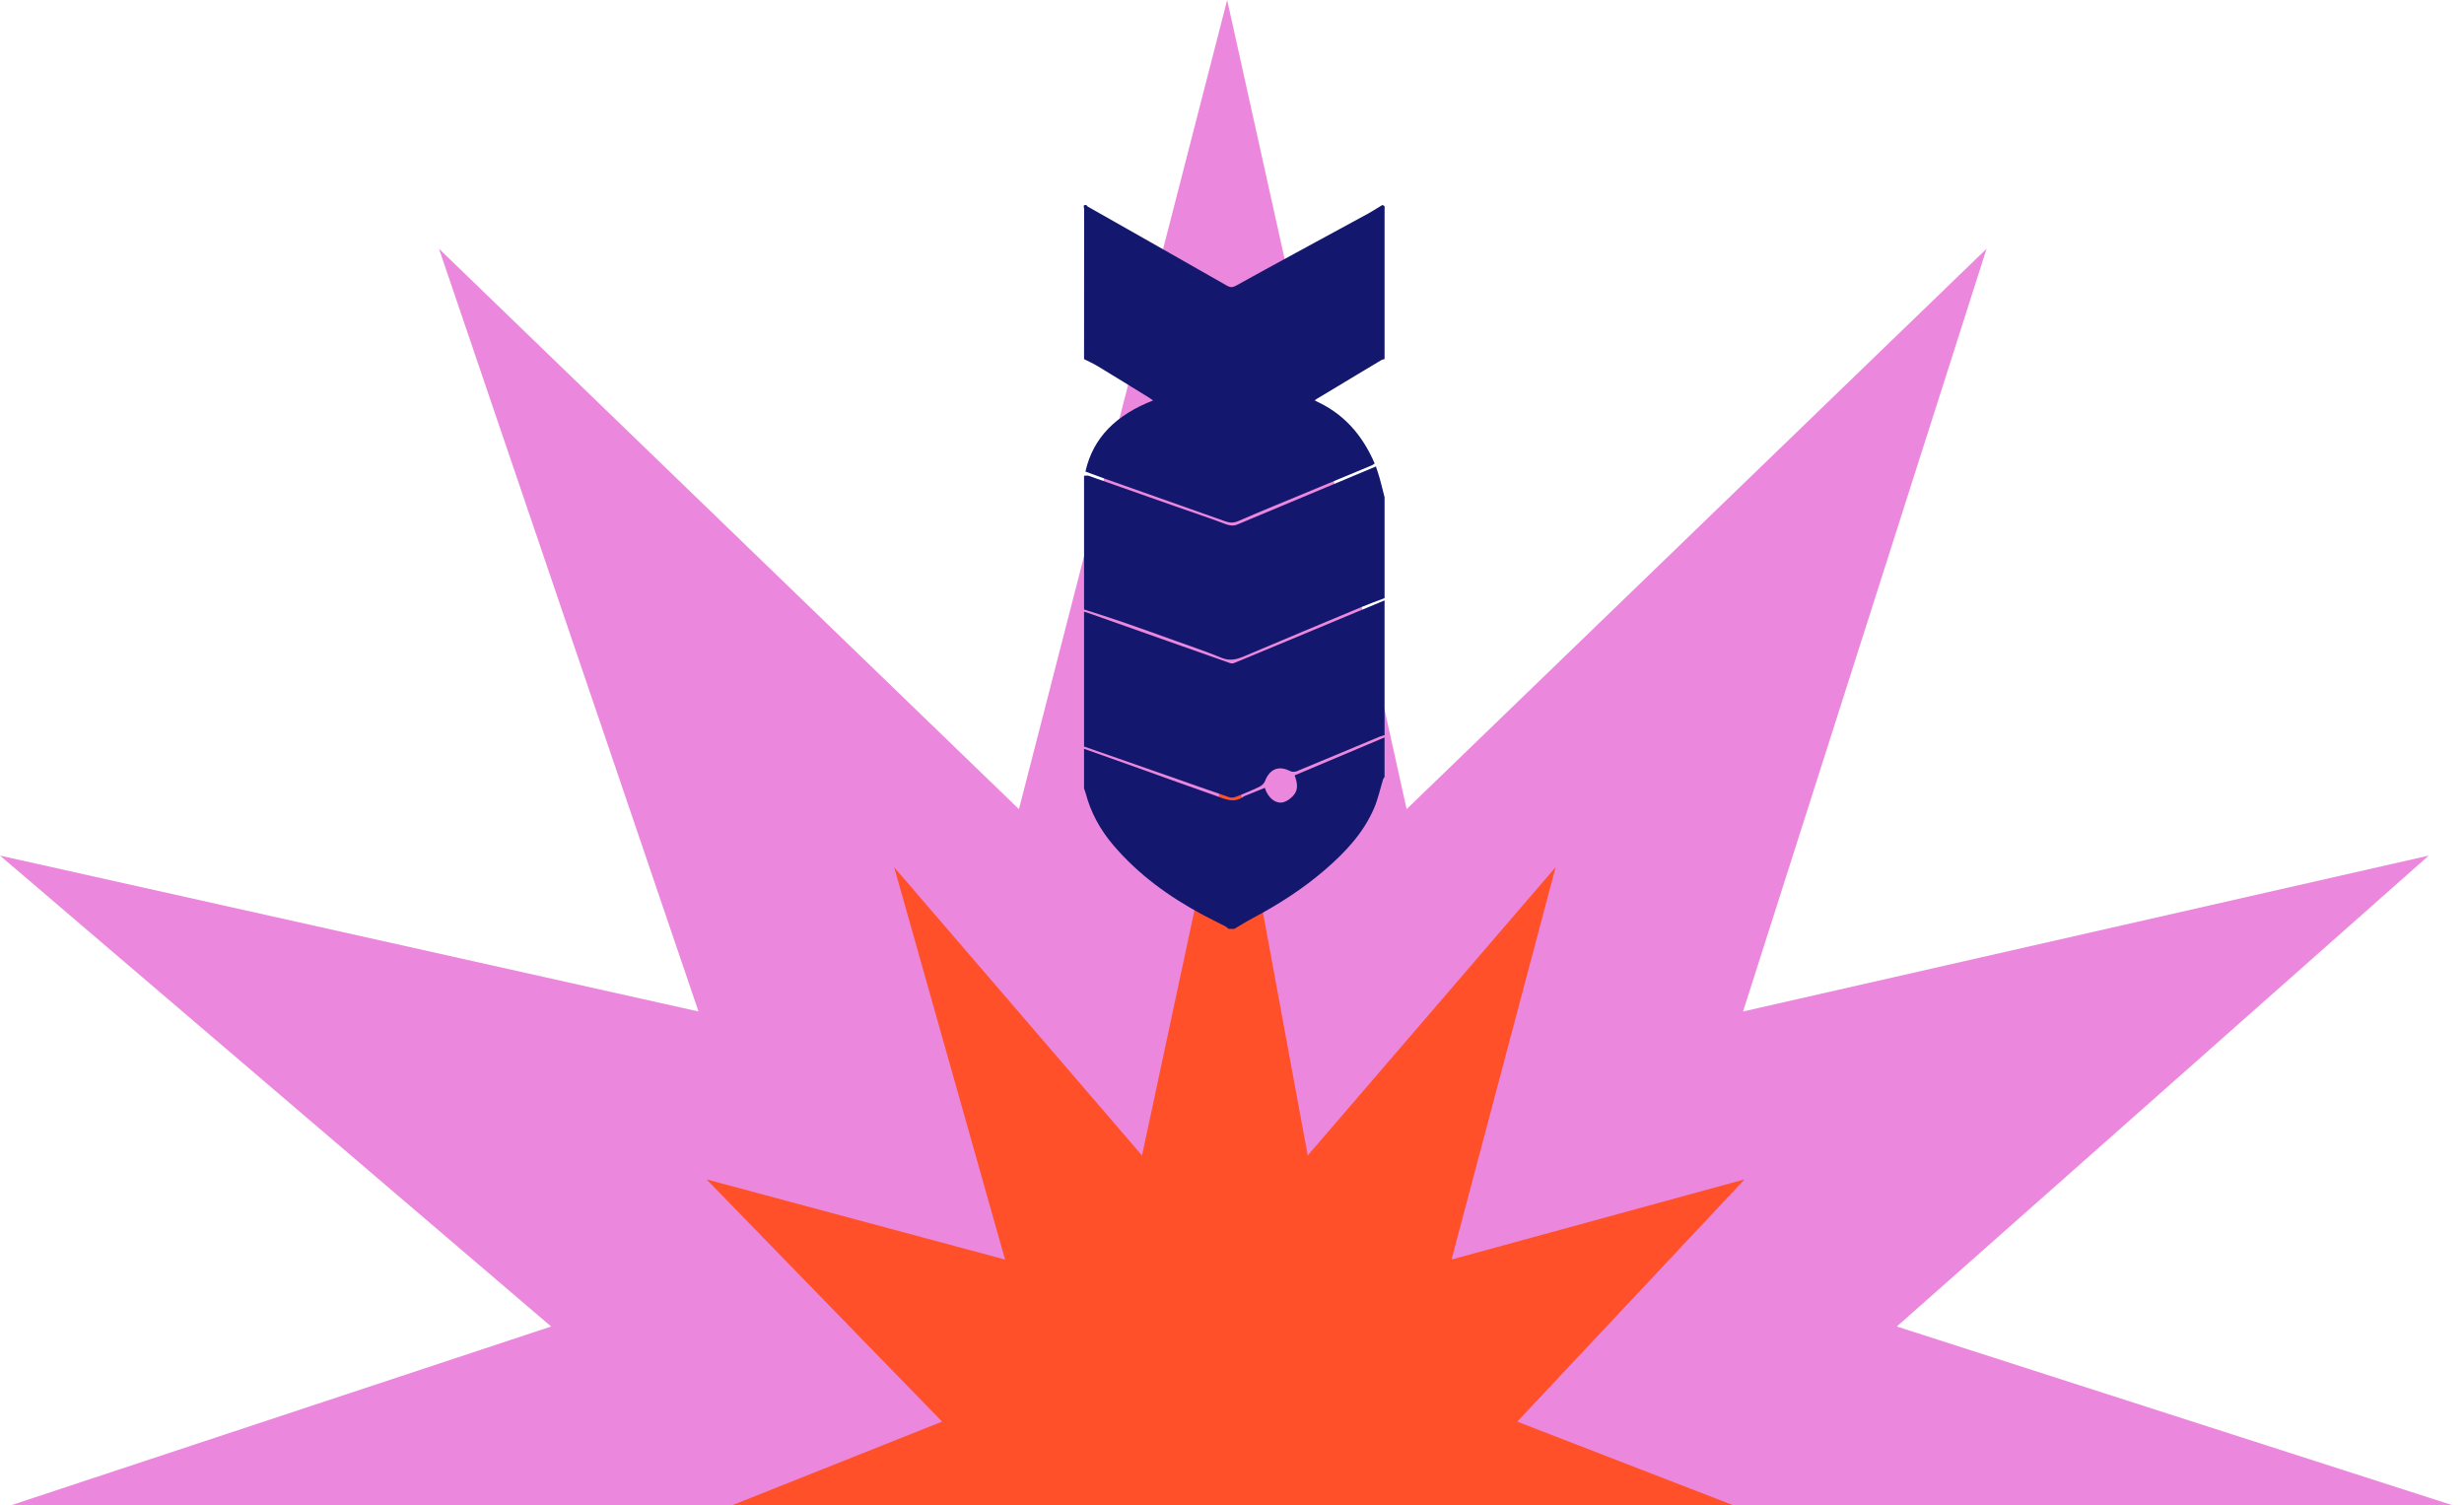
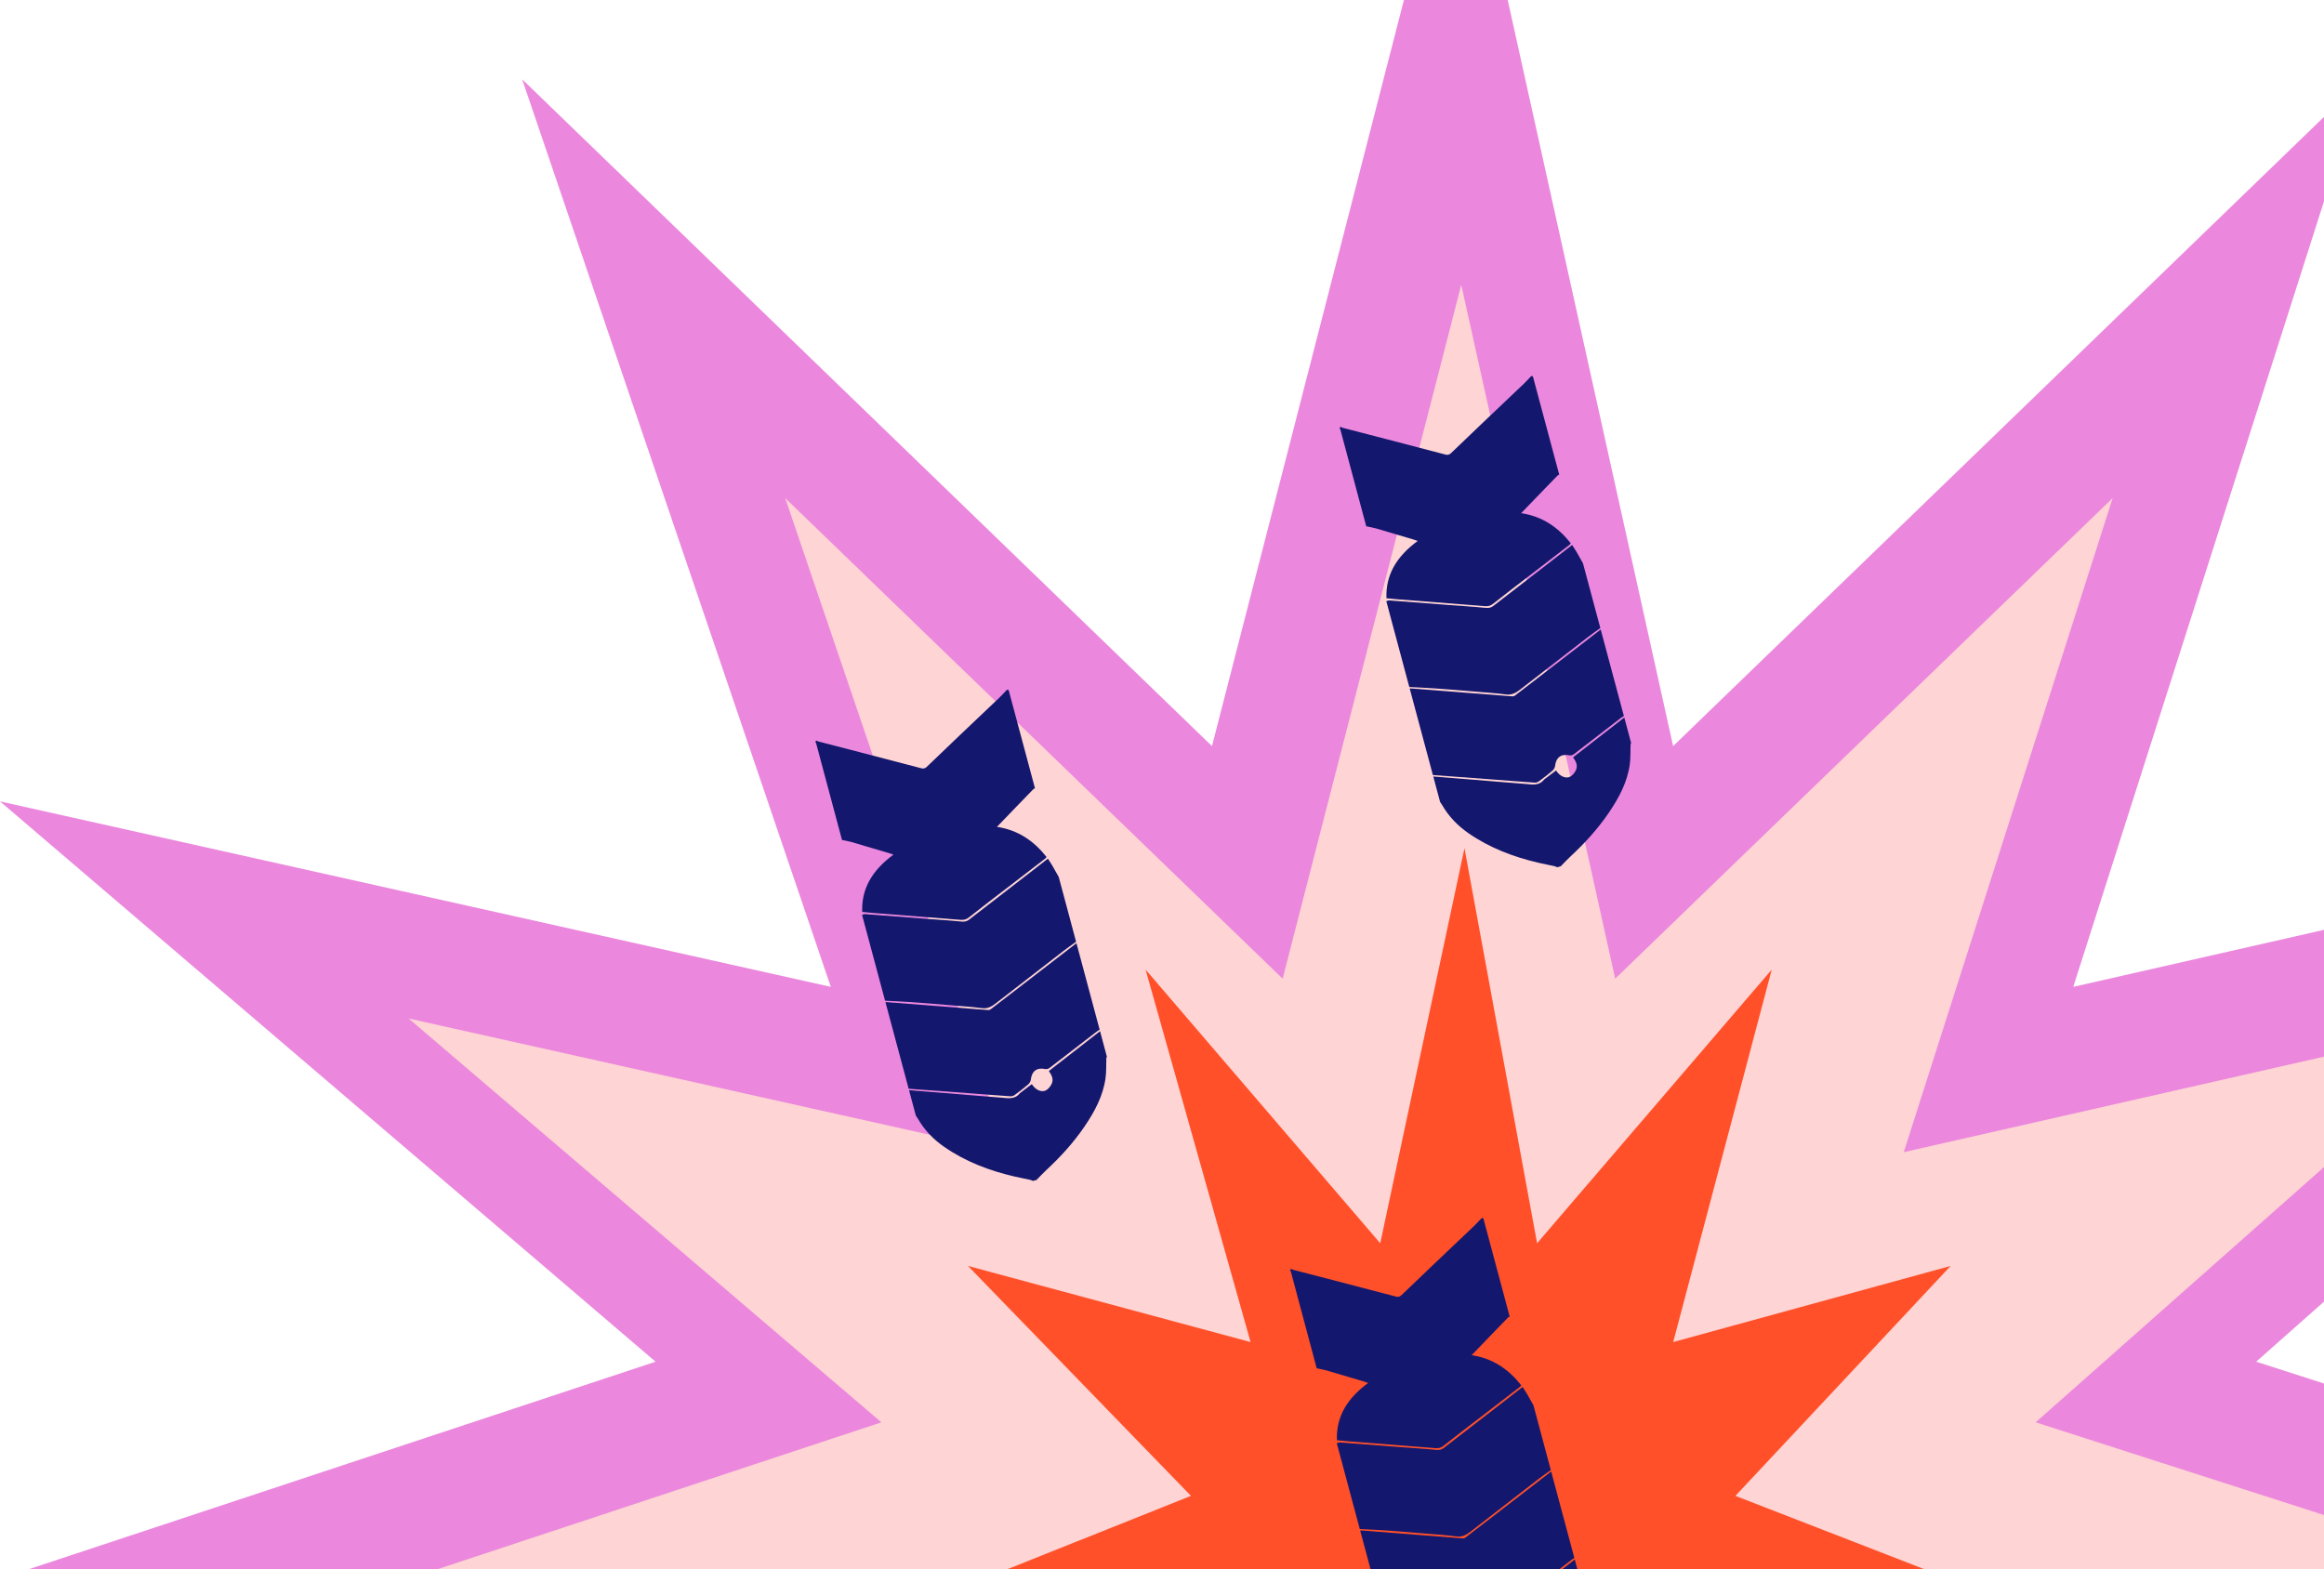
- <svg xmlns="http://www.w3.org/2000/svg" width="1130" height="690" viewBox="0 0 1130 690" fill="none">
-   <path d="M869.894 608.344L1130 692H0L252.754 608.344L0 392.382L320.328 463.871L201.317 114.064L467.288 371.083L562.783 0L645.089 371.083L911.06 114.064L799.374 463.871L1113.84 392.382L869.894 608.344Z" fill="#EB88DD" />
-   <path d="M695.822 651.963L807 695H324L432.036 651.963L324 540.862L460.919 577.639L410.05 397.681L523.735 529.904L564.552 339L599.733 529.904L713.418 397.681L665.679 577.639L800.091 540.862L695.822 651.963Z" fill="#FF5029" />
-   <path d="M497.153 164.68C497.153 141.732 497.153 118.784 497.187 95.836C497.187 95.203 496.358 93.774 498.187 94.031C498.384 94.261 498.538 94.57 498.794 94.715C508.342 100.14 517.906 105.53 527.453 110.955C539.223 117.637 550.993 124.337 562.745 131.045C564.096 131.815 565.267 131.892 566.711 131.088C575.942 125.954 585.216 120.897 594.49 115.849C605.49 109.86 616.516 103.913 627.508 97.906C629.705 96.709 631.79 95.323 633.927 94.031C634.269 94.202 634.85 94.313 634.919 94.561C635.064 95.126 634.97 95.759 634.97 96.366C634.97 119.135 634.97 141.912 634.97 164.68C634.509 164.809 633.996 164.843 633.594 165.082C629.637 167.427 625.705 169.797 621.764 172.167C615.457 175.958 609.157 179.757 602.738 183.616C616.192 189.468 624.799 199.522 630.423 212.545C629.842 212.955 629.585 213.212 629.286 213.34C619.252 217.524 609.217 221.691 599.182 225.858C588.755 230.196 578.284 234.432 567.934 238.941C565.814 239.865 564.096 239.848 562.079 239.138C543.377 232.498 524.65 225.893 505.94 219.27C503.188 218.294 500.461 217.251 497.786 216.267C501.29 200.634 511.897 190.247 528.804 183.658C528.052 183.136 527.385 182.623 526.676 182.187C518.923 177.412 511.171 172.621 503.384 167.915C501.384 166.708 499.23 165.758 497.153 164.689L497.153 164.68Z" fill="#13176E" />
-   <path d="M634.97 228.066C634.97 243.476 634.97 258.894 634.97 274.304C631.585 275.605 628.166 276.82 624.824 278.215C606.713 285.77 588.609 293.342 570.532 300.992C567.13 302.429 563.985 303.25 560.241 301.702C553.343 298.853 546.257 296.474 539.223 293.941C531.001 290.981 522.778 288.02 514.513 285.171C508.76 283.186 502.94 281.38 497.153 279.498L497.153 218.192C497.871 218.192 498.649 217.995 499.29 218.217C512.256 222.752 525.205 227.347 538.163 231.908C546.087 234.697 554.061 237.324 561.908 240.301C563.916 241.063 565.617 241.311 567.515 240.515C582.319 234.32 597.122 228.126 611.918 221.931C618.166 219.313 624.414 216.686 631.004 213.922C631.637 215.89 632.252 217.627 632.739 219.39C633.525 222.265 634.235 225.165 634.97 228.057L634.97 228.066Z" fill="#13176E" />
-   <path d="M497.153 342.362L497.153 280.542C497.64 280.679 498.136 280.799 498.615 280.961C510.923 285.308 523.222 289.663 535.522 294.01C545.027 297.372 554.54 300.744 564.053 304.08C564.609 304.277 565.361 304.312 565.891 304.098C572.096 301.565 578.276 298.981 584.464 296.397C601.294 289.381 618.132 282.356 634.961 275.34C634.961 295.943 634.961 316.556 634.961 337.159C634.235 337.373 633.483 337.519 632.782 337.81C620.098 343.106 607.431 348.445 594.721 353.682C593.857 354.041 592.533 354.058 591.721 353.647C586.438 350.935 582.293 352.604 580.122 358.251C579.712 359.32 578.549 360.356 577.481 360.869C573.959 362.546 570.344 364.043 566.711 365.455C565.788 365.815 564.549 365.9 563.626 365.584C554.403 362.426 545.223 359.158 536.026 355.932C523.069 351.397 510.102 346.879 497.145 342.362L497.153 342.362Z" fill="#13176E" />
-   <path d="M566.062 426L563.472 426C562.976 425.606 562.523 425.11 561.967 424.828C558.643 423.108 555.266 421.499 551.958 419.737C536.3 411.377 522.086 401.161 510.495 387.505C504.547 380.497 500.247 372.685 497.897 363.795C497.7 363.042 497.401 362.324 497.145 361.588L497.145 343.405C505.615 346.417 514.094 349.421 522.564 352.441C534.069 356.557 545.557 360.741 557.087 364.771C561.378 366.268 565.728 368.672 570.284 365.344C570.686 365.044 571.198 364.89 571.677 364.702C574.455 363.573 577.241 362.452 580.045 361.314C581.532 366.106 585.344 368.98 588.832 367.825C590.584 367.244 592.327 365.909 593.481 364.437C595.558 361.776 594.857 358.661 593.721 355.59C607.576 349.746 621.269 343.97 634.961 338.195C634.961 344.253 634.961 350.319 634.961 356.377C634.748 356.685 634.431 356.967 634.32 357.31C632.97 361.682 632.03 366.217 630.252 370.409C625.354 381.969 616.969 390.859 607.601 398.928C597.405 407.715 586.165 414.911 574.293 421.183C571.481 422.672 568.788 424.391 566.044 426L566.062 426Z" fill="#13176E" />
+ <svg xmlns="http://www.w3.org/2000/svg" width="1126" height="760" viewBox="0 0 1126 760" fill="none">
+   <path d="M1093.14 659.825L1420 765H0L317.62 659.825L0 388.313L402.536 478.191L252.982 38.405L587.212 361.535L707.214 -105L810.643 361.535L1144.87 38.405L1004.52 478.191L1399.69 388.313L1093.14 659.825Z" fill="#EB88DD" />
+   <path d="M986.293 689.201L1222 765H198L427.045 689.201L198 493.526L488.279 558.3L380.432 241.35L621.454 474.227L707.991 138L782.576 474.227L1023.6 241.35L922.388 558.3L1207.35 493.526L986.293 689.201Z" fill="#FFD4D4" />
+   <path d="M840.822 724.842L952 768H469L577.036 724.842L469 613.429L605.919 650.309L555.05 469.845L668.735 602.44L709.552 411L744.733 602.44L858.418 469.845L810.679 650.309L945.091 613.429L840.822 724.842Z" fill="#FF5029" />
+   <path d="M407.951 407.009C403.78 391.441 399.608 375.872 395.46 360.297C395.345 359.868 394.522 359.049 395.81 358.891C395.985 359.012 396.146 359.193 396.346 359.245C403.809 361.19 411.278 363.108 418.741 365.053C427.941 367.447 437.143 369.853 446.336 372.267C447.392 372.544 448.201 372.383 449.034 371.575C454.364 366.414 459.736 361.298 465.11 356.187C471.484 350.124 477.883 344.085 484.249 338.012C485.521 336.8 486.684 335.481 487.899 334.216C488.162 334.27 488.576 334.239 488.668 334.395C488.869 334.752 488.921 335.199 489.031 335.611C493.17 351.058 497.31 366.51 501.449 381.957C501.159 382.128 500.818 382.244 500.589 382.48C498.33 384.79 496.094 387.112 493.851 389.436C490.261 393.155 486.678 396.877 483.024 400.662C493.216 402.187 500.882 407.443 507.065 415.255C506.746 415.64 506.618 415.86 506.439 416.002C500.392 420.665 494.341 425.316 488.291 429.967C482.005 434.805 475.672 439.582 469.469 444.523C468.199 445.535 467.031 445.836 465.533 445.721C451.639 444.616 437.733 443.539 423.836 442.447C421.791 442.285 419.752 442.073 417.758 441.892C417.293 430.649 422.601 421.674 432.874 414.131C432.268 413.914 431.723 413.686 431.162 413.519C425.035 411.69 418.904 409.848 412.766 408.071C411.19 407.616 409.556 407.363 407.953 407.015L407.951 407.009Z" fill="#13176E" />
+   <path d="M512.971 424.959C515.773 435.413 518.576 445.873 521.377 456.328C519.317 457.826 517.218 459.271 515.205 460.825C504.291 469.243 493.386 477.671 482.512 486.147C480.465 487.741 478.481 488.87 475.659 488.5C470.462 487.82 465.222 487.495 459.99 487.055C453.873 486.541 447.756 486.028 441.631 485.597C437.368 485.296 433.091 485.129 428.823 484.904L417.678 443.313C418.165 443.182 418.657 442.907 419.133 442.942C428.754 443.661 438.374 444.424 447.994 445.163C453.876 445.615 459.764 445.947 465.628 446.541C467.13 446.693 468.329 446.552 469.471 445.667C478.388 438.773 487.306 431.879 496.217 424.987C499.98 422.075 503.741 419.157 507.71 416.084C508.497 417.304 509.23 418.371 509.881 419.478C510.937 421.286 511.945 423.124 512.97 424.953L512.971 424.959Z" fill="#13176E" />
+   <path d="M440.25 527.553L429.012 485.613C429.367 485.617 429.725 485.608 430.08 485.632C439.22 486.343 448.356 487.062 457.49 487.775C464.55 488.328 471.617 488.886 478.677 489.421C479.09 489.453 479.606 489.34 479.927 489.098C483.676 486.252 487.399 483.376 491.128 480.498C501.27 472.678 511.416 464.852 521.559 457.032C525.304 471.01 529.051 484.994 532.796 498.972C532.342 499.249 531.859 499.485 531.436 499.81C523.793 505.709 516.17 511.633 508.5 517.496C507.979 517.897 507.084 518.149 506.458 518.018C502.381 517.139 499.872 519.024 499.426 523.25C499.342 524.05 498.742 524.964 498.11 525.506C496.026 527.284 493.845 528.957 491.637 530.575C491.077 530.987 490.251 531.27 489.568 531.223C482.737 530.758 475.915 530.209 469.089 529.693C459.474 528.972 449.856 528.264 440.244 527.554L440.25 527.553Z" fill="#13176E" />
+   <path d="M502.205 571.768L500.448 572.239C500.04 572.062 499.642 571.808 499.214 571.717C496.646 571.155 494.063 570.677 491.498 570.083C479.355 567.258 467.855 562.911 457.51 555.753C452.2 552.081 447.863 547.562 444.652 541.958C444.382 541.483 444.048 541.05 443.741 540.597L440.435 528.262C446.729 528.766 453.028 529.262 459.323 529.771C467.876 530.472 476.43 531.222 484.985 531.86C488.169 532.096 491.557 532.937 494.043 529.85C494.261 529.574 494.581 529.376 494.871 529.162C496.551 527.89 498.237 526.624 499.932 525.342C501.812 528.322 504.921 529.58 507.077 528.162C508.16 527.449 509.1 526.226 509.616 525.018C510.541 522.835 509.499 520.85 508.17 518.972C516.507 512.489 524.747 506.082 532.986 499.674C534.088 503.784 535.19 507.9 536.292 512.01C536.203 512.257 536.039 512.506 536.026 512.759C535.905 515.971 536.091 519.218 535.647 522.386C534.426 531.118 530.354 538.674 525.465 545.851C520.144 553.666 513.827 560.591 506.913 567.004C505.276 568.525 503.762 570.181 502.193 571.771L502.205 571.768Z" fill="#13176E" />
+   <path d="M637.953 663.009C633.782 647.441 629.61 631.872 625.462 616.297C625.346 615.868 624.524 615.049 625.812 614.891C625.987 615.012 626.148 615.193 626.348 615.245C633.811 617.19 641.28 619.108 648.743 621.053C657.943 623.447 667.145 625.853 676.338 628.267C677.394 628.544 678.203 628.383 679.036 627.575C684.366 622.414 689.738 617.298 695.112 612.187C701.486 606.124 707.885 600.085 714.251 594.012C715.523 592.8 716.686 591.481 717.901 590.216C718.164 590.27 718.578 590.239 718.67 590.395C718.871 590.752 718.922 591.199 719.033 591.611C723.172 607.058 727.312 622.51 731.451 637.957C731.161 638.128 730.82 638.244 730.591 638.48C728.332 640.79 726.096 643.112 723.853 645.436C720.263 649.155 716.68 652.877 713.026 656.662C723.217 658.187 730.884 663.443 737.067 671.255C736.748 671.64 736.62 671.86 736.441 672.002C730.394 676.665 724.343 681.316 718.293 685.967C712.007 690.805 705.674 695.582 699.471 700.523C698.201 701.535 697.033 701.836 695.535 701.721C681.641 700.616 667.735 699.539 653.838 698.447C651.793 698.285 649.754 698.073 647.76 697.892C647.295 686.649 652.603 677.674 662.876 670.131C662.27 669.914 661.725 669.686 661.164 669.519C655.037 667.69 648.906 665.848 642.768 664.071C641.192 663.616 639.558 663.363 637.955 663.015L637.953 663.009Z" fill="#13176E" />
+   <path d="M742.973 680.959C745.775 691.413 748.578 701.873 751.379 712.328C749.319 713.826 747.22 715.271 745.207 716.825C734.293 725.243 723.387 733.671 712.514 742.147C710.467 743.741 708.483 744.87 705.661 744.5C700.464 743.82 695.224 743.495 689.991 743.055C683.875 742.541 677.758 742.028 671.633 741.597C667.37 741.296 663.093 741.129 658.825 740.904L647.68 699.313C648.167 699.182 648.659 698.907 649.135 698.942C658.756 699.661 668.376 700.424 677.996 701.163C683.878 701.615 689.766 701.947 695.63 702.541C697.132 702.693 698.331 702.552 699.473 701.667C708.39 694.773 717.308 687.879 726.219 680.987C729.982 678.075 733.743 675.157 737.712 672.084C738.499 673.304 739.232 674.371 739.883 675.478C740.939 677.286 741.947 679.124 742.972 680.953L742.973 680.959Z" fill="#13176E" />
+   <path d="M670.252 783.553L659.014 741.613C659.369 741.617 659.727 741.608 660.082 741.632C669.222 742.343 678.358 743.062 687.492 743.775C694.552 744.328 701.619 744.886 708.679 745.421C709.092 745.453 709.608 745.34 709.929 745.098C713.678 742.252 717.401 739.376 721.13 736.498C731.272 728.678 741.418 720.852 751.561 713.032C755.306 727.01 759.053 740.994 762.798 754.972C762.344 755.249 761.86 755.485 761.438 755.81C753.795 761.709 746.172 767.633 738.502 773.496C737.981 773.897 737.086 774.149 736.46 774.018C732.383 773.139 729.874 775.024 729.428 779.25C729.344 780.05 728.744 780.964 728.112 781.506C726.028 783.284 723.847 784.957 721.639 786.575C721.079 786.987 720.253 787.27 719.569 787.223C712.739 786.758 705.917 786.209 699.091 785.693C689.476 784.972 679.858 784.264 670.246 783.554L670.252 783.553Z" fill="#13176E" />
+   <path d="M732.207 827.768L730.45 828.239C730.042 828.062 729.644 827.808 729.216 827.717C726.648 827.155 724.065 826.677 721.5 826.083C709.357 823.258 697.857 818.911 687.511 811.753C682.202 808.081 677.865 803.562 674.654 797.958C674.384 797.483 674.05 797.05 673.743 796.597L670.437 784.262C676.731 784.766 683.03 785.262 689.325 785.771C697.878 786.472 706.432 787.222 714.987 787.86C718.171 788.096 721.559 788.937 724.045 785.85C724.263 785.574 724.583 785.376 724.873 785.162C726.553 783.89 728.239 782.624 729.934 781.342C731.814 784.322 734.923 785.58 737.079 784.162C738.162 783.449 739.102 782.226 739.618 781.018C740.543 778.835 739.501 776.85 738.172 774.972C746.509 768.489 754.749 762.082 762.988 755.674C764.09 759.784 765.192 763.9 766.294 768.01C766.205 768.257 766.041 768.506 766.028 768.759C765.907 771.971 766.093 775.218 765.649 778.386C764.428 787.118 760.356 794.674 755.467 801.851C750.146 809.666 743.829 816.591 736.915 823.004C735.278 824.525 733.764 826.181 732.195 827.771L732.207 827.768Z" fill="#13176E" />
+   <path d="M661.951 255.009C657.78 239.441 653.608 223.872 649.46 208.297C649.345 207.868 648.522 207.049 649.81 206.891C649.985 207.012 650.146 207.193 650.346 207.245C657.809 209.19 665.278 211.108 672.741 213.053C681.941 215.447 691.143 217.853 700.336 220.267C701.392 220.544 702.201 220.383 703.034 219.575C708.364 214.414 713.736 209.298 719.11 204.187C725.484 198.124 731.883 192.085 738.249 186.012C739.521 184.8 740.684 183.481 741.899 182.216C742.162 182.27 742.576 182.239 742.668 182.395C742.869 182.752 742.921 183.199 743.031 183.611C747.17 199.058 751.31 214.51 755.449 229.957C755.159 230.128 754.818 230.244 754.589 230.48C752.33 232.79 750.094 235.112 747.851 237.436C744.261 241.155 740.678 244.877 737.024 248.662C747.216 250.187 754.882 255.443 761.065 263.255C760.746 263.64 760.618 263.86 760.439 264.002C754.392 268.665 748.341 273.316 742.291 277.967C736.005 282.805 729.672 287.582 723.469 292.523C722.199 293.535 721.031 293.836 719.533 293.721C705.639 292.616 691.733 291.539 677.836 290.447C675.791 290.285 673.752 290.073 671.758 289.892C671.293 278.649 676.601 269.674 686.874 262.131C686.268 261.914 685.723 261.686 685.162 261.519C679.035 259.69 672.904 257.848 666.766 256.071C665.19 255.616 663.556 255.363 661.953 255.015L661.951 255.009Z" fill="#13176E" />
+   <path d="M766.971 272.959C769.773 283.413 772.576 293.873 775.377 304.328C773.317 305.826 771.218 307.271 769.205 308.825C758.291 317.243 747.386 325.671 736.512 334.147C734.465 335.741 732.481 336.87 729.659 336.5C724.462 335.82 719.222 335.495 713.99 335.055C707.873 334.541 701.756 334.028 695.631 333.597C691.368 333.296 687.091 333.129 682.823 332.904L671.678 291.313C672.165 291.182 672.657 290.907 673.133 290.942C682.754 291.661 692.374 292.424 701.994 293.163C707.876 293.615 713.764 293.947 719.628 294.541C721.13 294.693 722.329 294.552 723.471 293.667C732.388 286.773 741.306 279.879 750.217 272.987C753.98 270.075 757.741 267.157 761.71 264.084C762.497 265.304 763.23 266.371 763.881 267.478C764.937 269.286 765.945 271.124 766.97 272.953L766.971 272.959Z" fill="#13176E" />
+   <path d="M694.25 375.553L683.012 333.613C683.367 333.617 683.725 333.608 684.08 333.632C693.22 334.343 702.356 335.062 711.49 335.775C718.55 336.328 725.617 336.886 732.677 337.421C733.09 337.453 733.606 337.34 733.927 337.098C737.676 334.252 741.399 331.376 745.128 328.498C755.27 320.678 765.416 312.852 775.559 305.032C779.304 319.01 783.051 332.994 786.796 346.972C786.342 347.249 785.859 347.485 785.436 347.81C777.793 353.709 770.17 359.633 762.5 365.496C761.979 365.897 761.084 366.149 760.458 366.018C756.381 365.139 753.872 367.024 753.426 371.25C753.342 372.05 752.742 372.964 752.11 373.506C750.026 375.284 747.845 376.957 745.637 378.575C745.077 378.987 744.251 379.27 743.568 379.223C736.737 378.758 729.915 378.209 723.089 377.693C713.474 376.972 703.856 376.264 694.244 375.554L694.25 375.553Z" fill="#13176E" />
+   <path d="M756.205 419.768L754.448 420.239C754.04 420.062 753.642 419.808 753.214 419.717C750.646 419.155 748.063 418.677 745.498 418.083C733.355 415.258 721.855 410.911 711.51 403.753C706.2 400.081 701.863 395.562 698.652 389.958C698.382 389.483 698.048 389.05 697.741 388.597L694.435 376.262C700.729 376.766 707.028 377.262 713.323 377.771C721.876 378.472 730.43 379.222 738.985 379.86C742.169 380.096 745.557 380.937 748.043 377.85C748.261 377.574 748.581 377.376 748.871 377.162C750.551 375.89 752.237 374.624 753.932 373.342C755.812 376.322 758.921 377.58 761.077 376.162C762.16 375.449 763.1 374.226 763.616 373.018C764.541 370.835 763.499 368.85 762.17 366.972C770.507 360.489 778.747 354.082 786.986 347.674C788.088 351.784 789.19 355.9 790.292 360.01C790.203 360.257 790.039 360.506 790.026 360.759C789.905 363.971 790.091 367.218 789.647 370.386C788.426 379.118 784.354 386.674 779.465 393.851C774.144 401.666 767.827 408.591 760.913 415.004C759.276 416.525 757.762 418.181 756.193 419.771L756.205 419.768Z" fill="#13176E" />
</svg>
